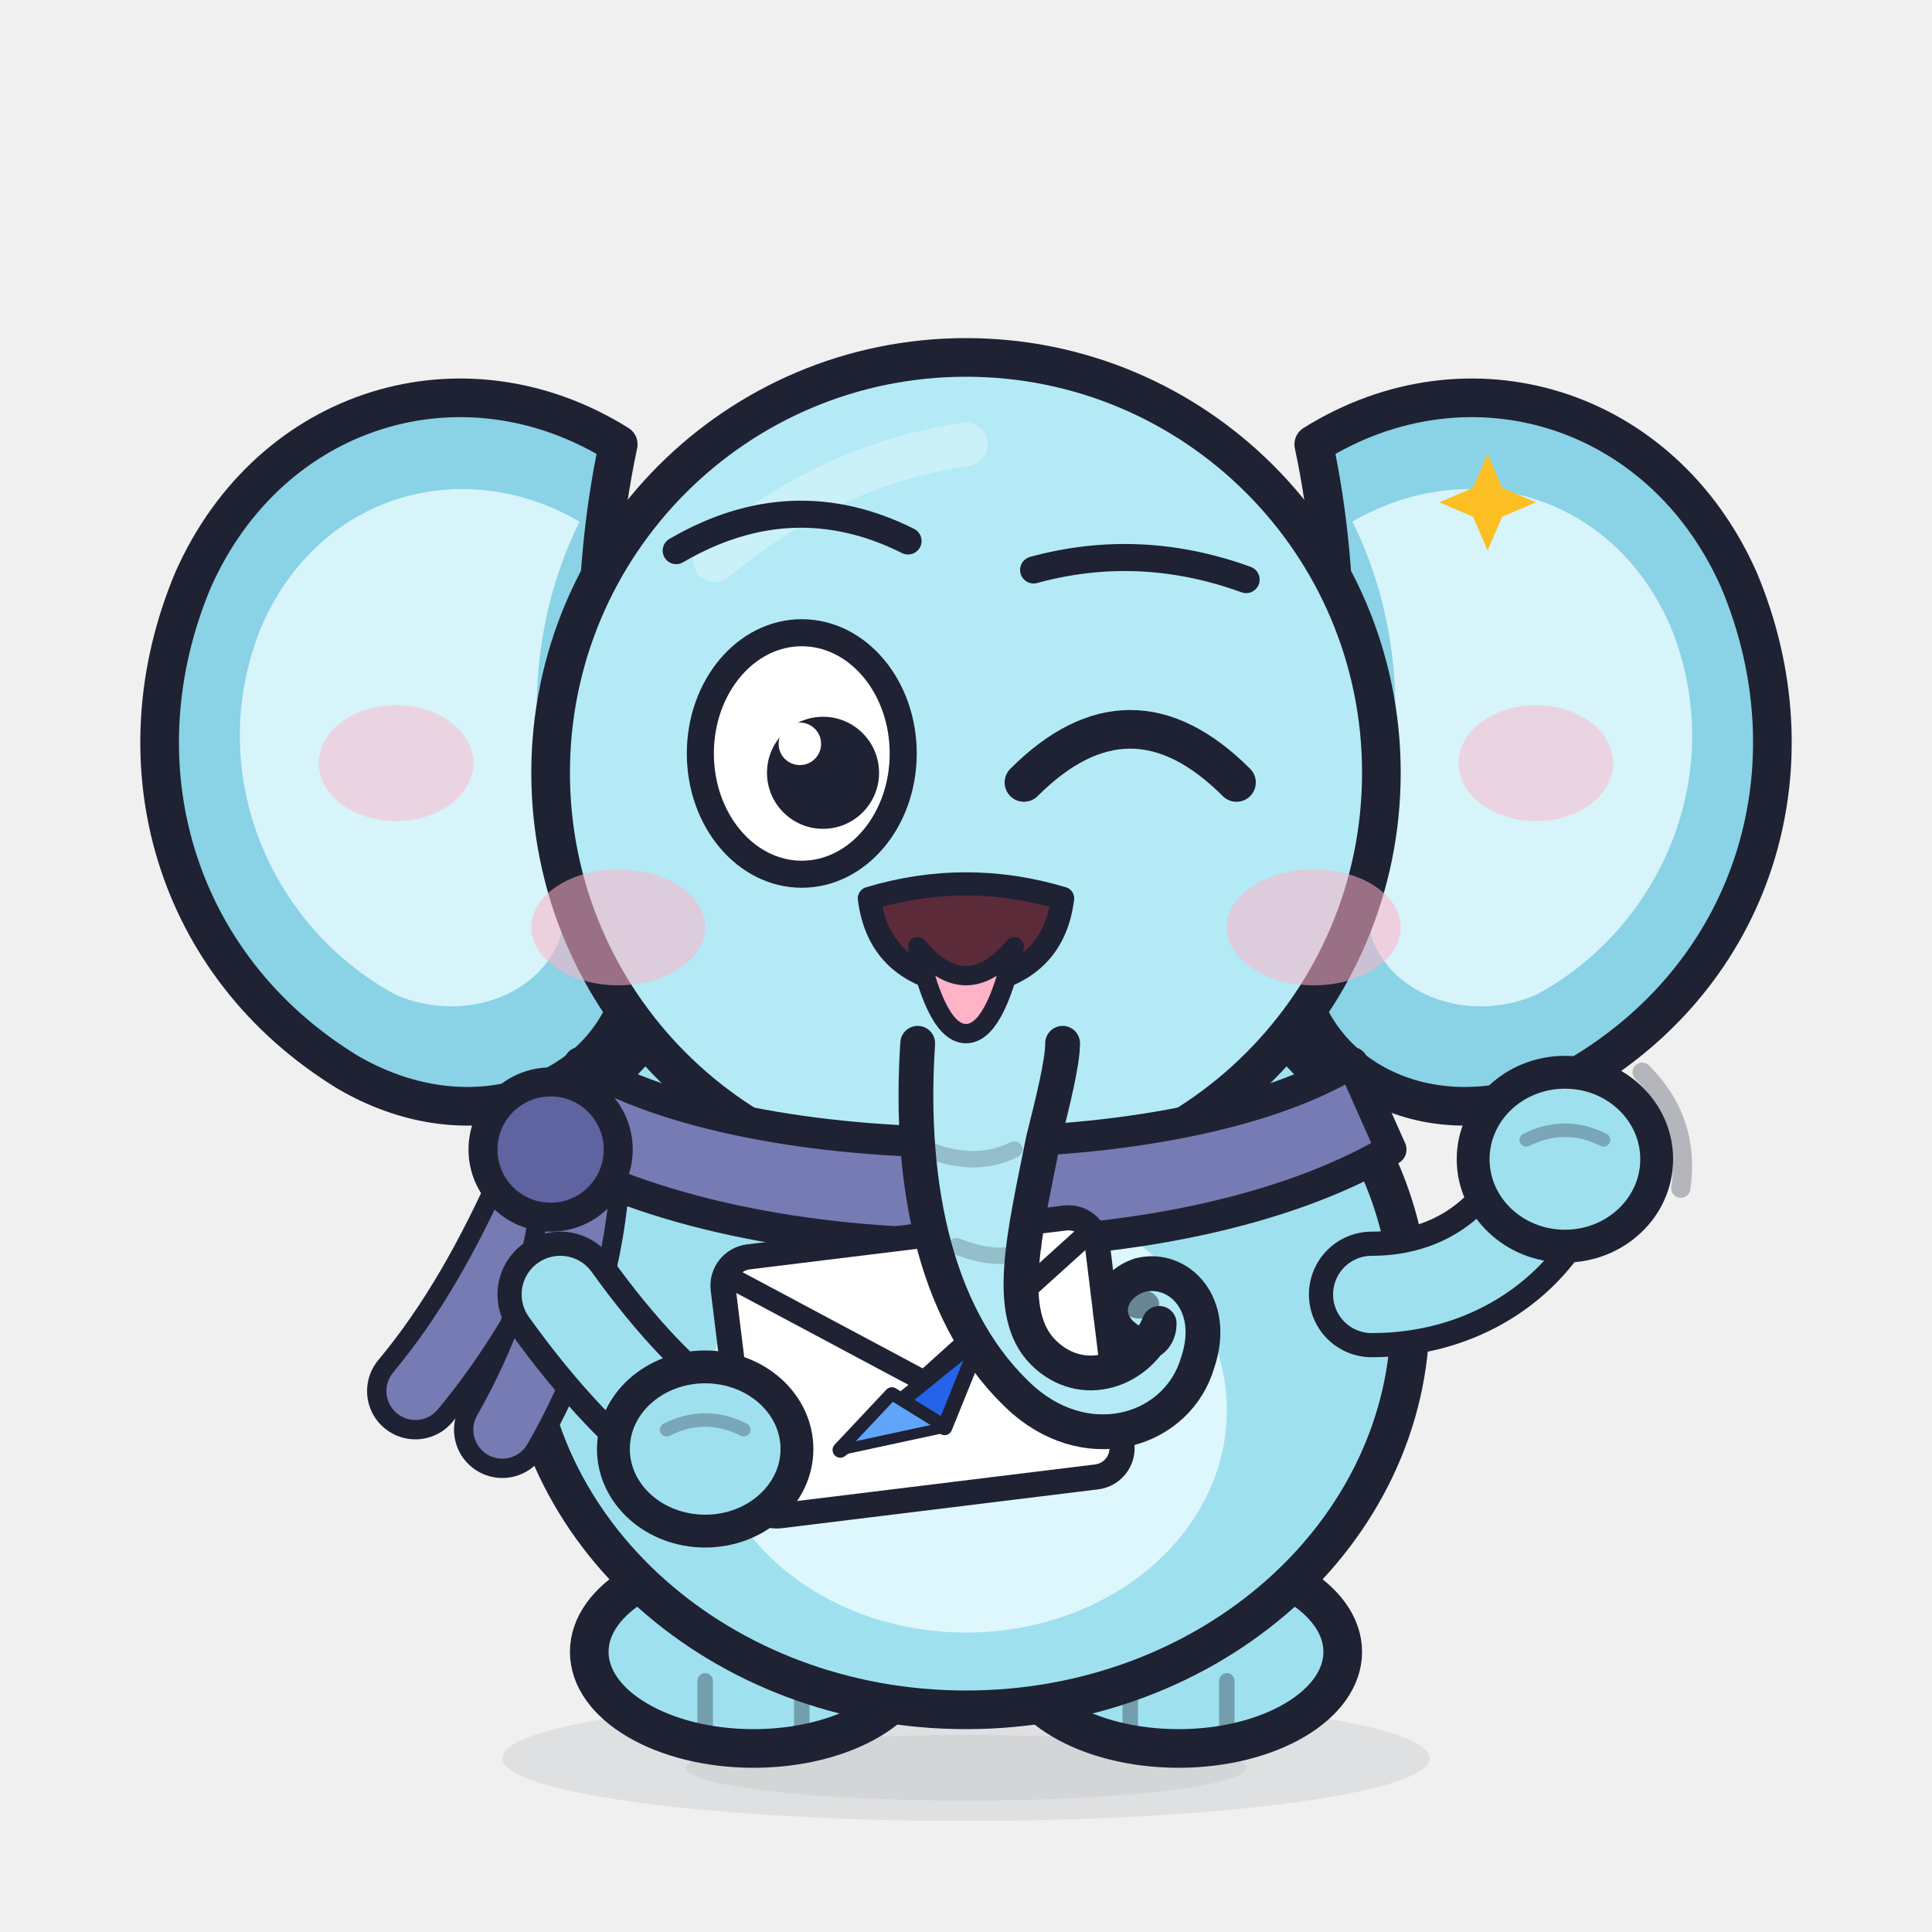
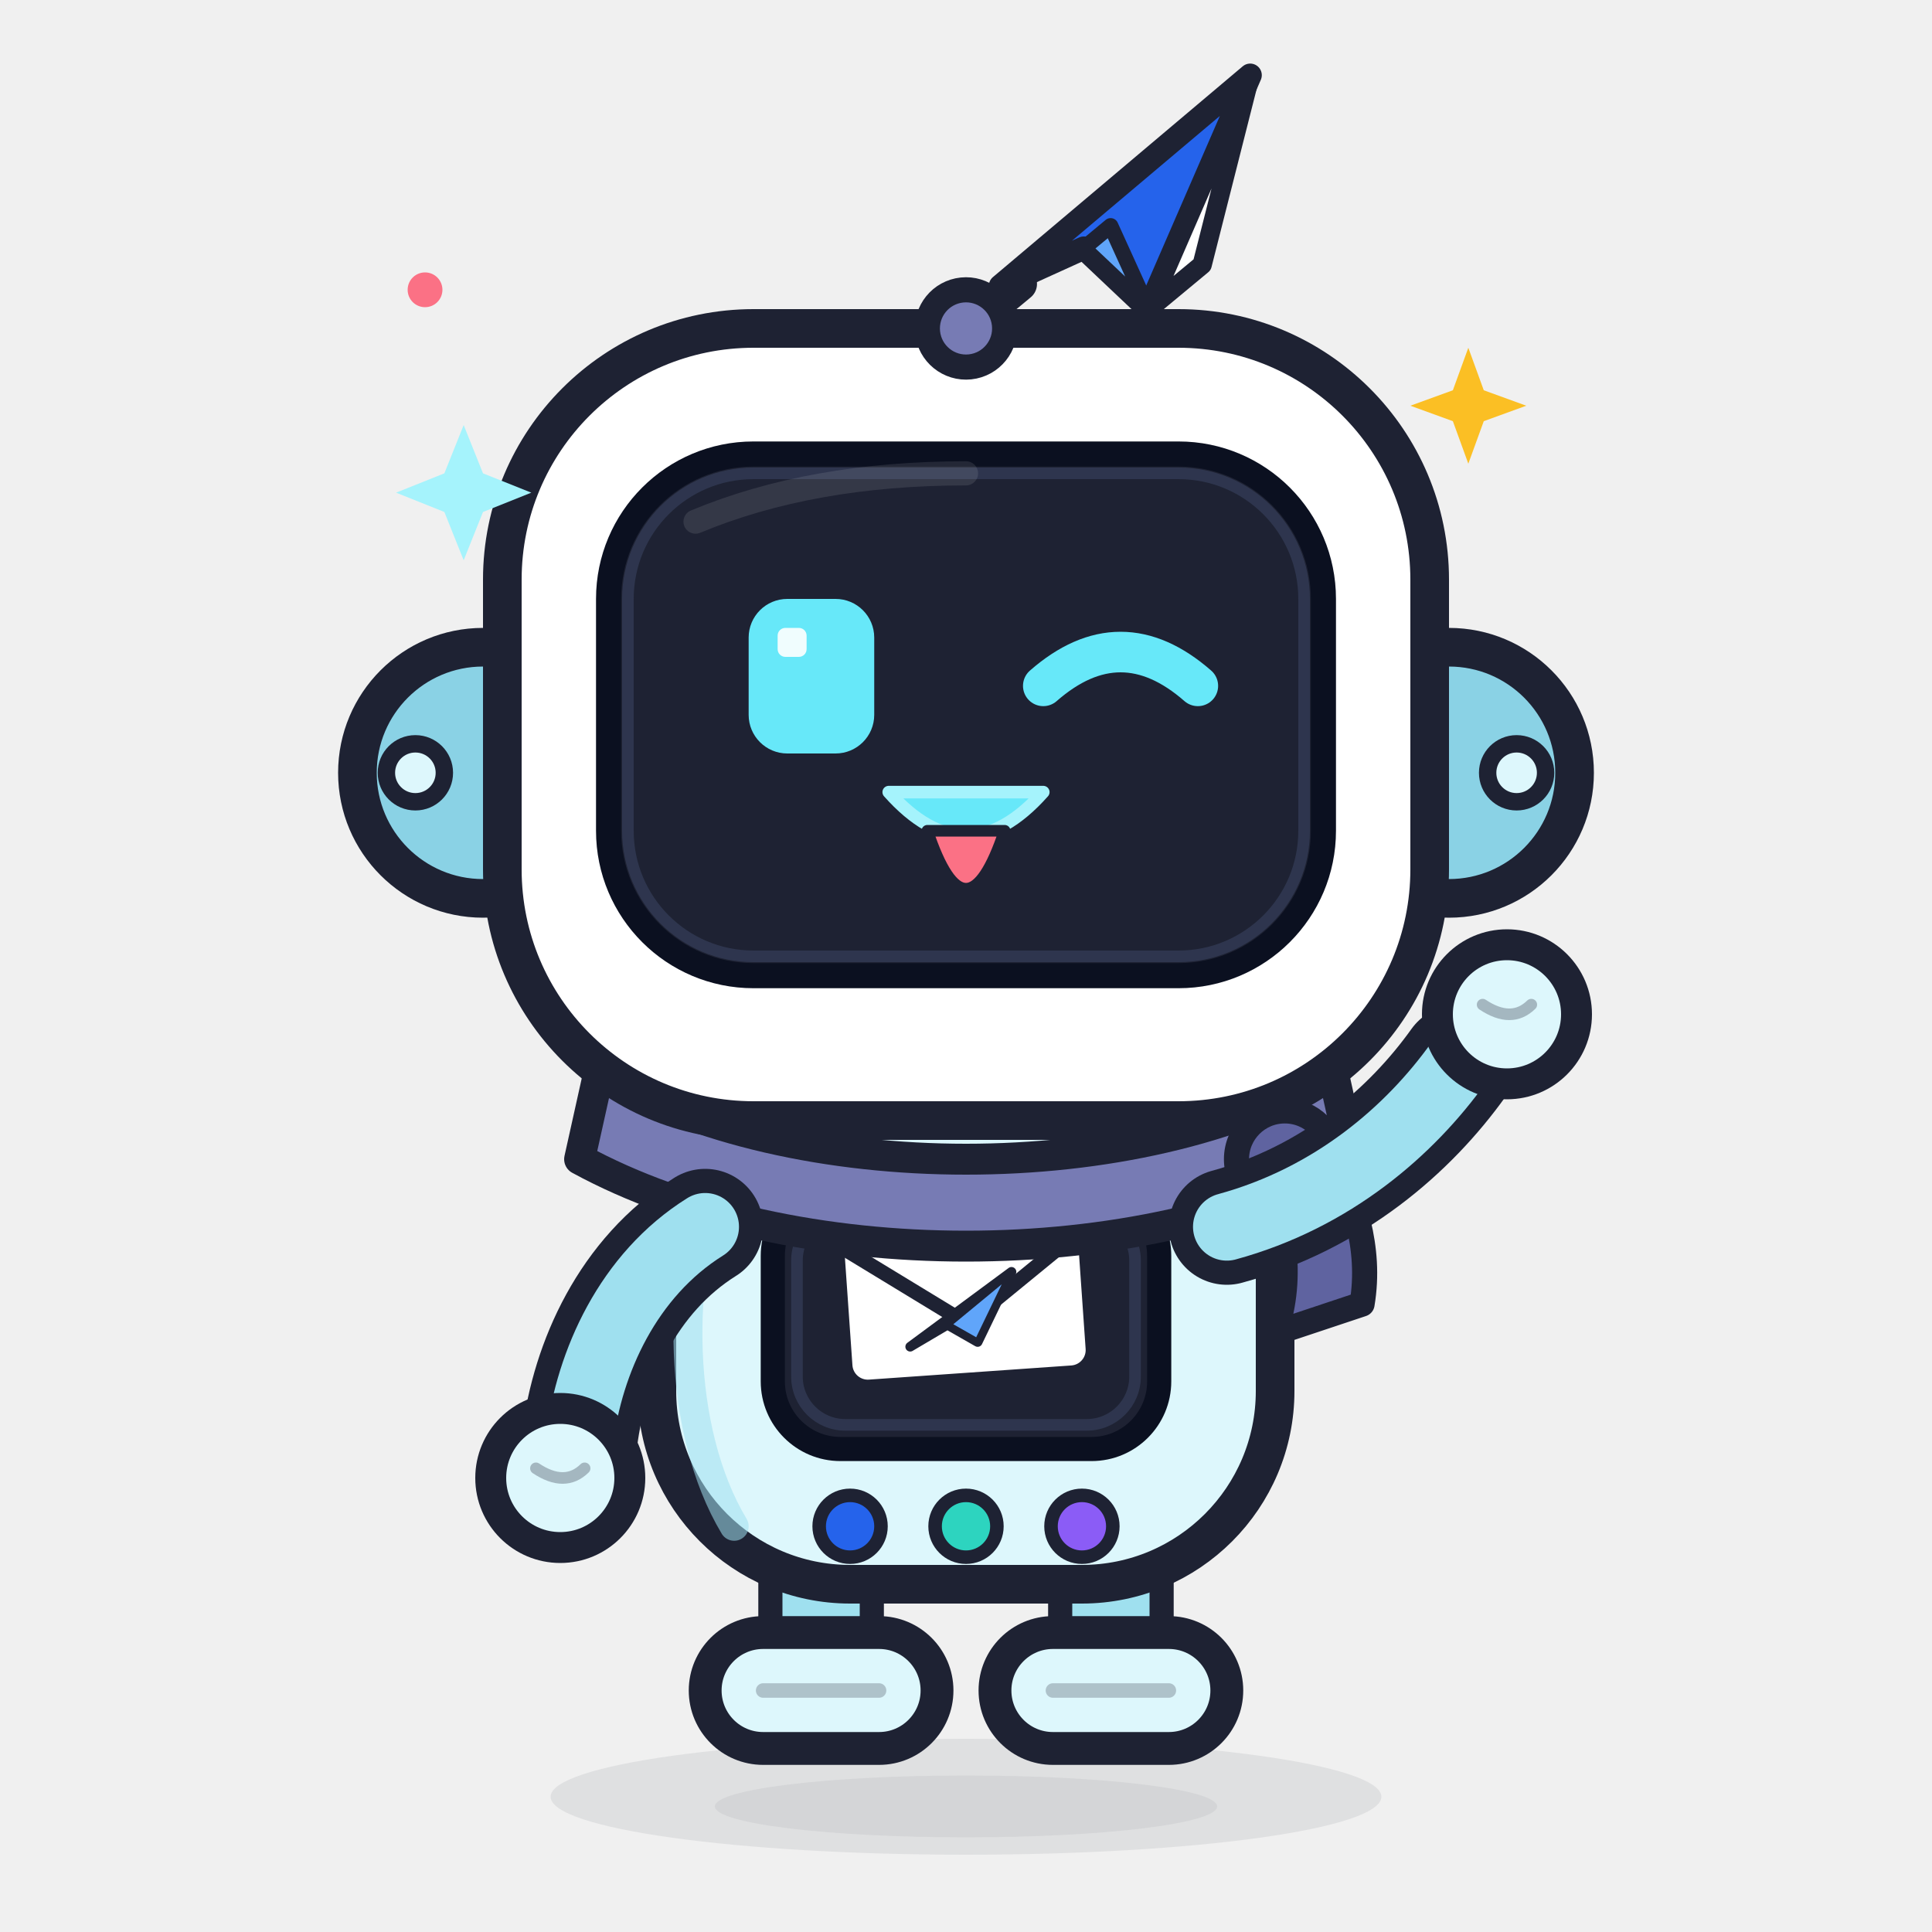
<svg xmlns="http://www.w3.org/2000/svg" width="88" height="88" viewBox="0 0 200 200" role="img" aria-labelledby="petTitle petDesc">
  <g stroke-linecap="round" stroke-linejoin="round">
-     <ellipse cx="100" cy="182" rx="48" ry="6.5" fill="#1E2233" opacity=".08" />
-     <ellipse cx="100" cy="183" rx="29" ry="3.4" fill="#1E2233" opacity=".06" />
-     <g fill="#9FE0EF" stroke="#1E2233" stroke-width="4">
-       <ellipse cx="78" cy="171" rx="17" ry="10" />
-       <ellipse cx="122" cy="171" rx="17" ry="10" />
+     <ellipse cx="100" cy="186" rx="43" ry="6" fill="#1E2233" opacity=".08" />
+     <ellipse cx="100" cy="187" rx="26" ry="3.2" fill="#1E2233" opacity=".06" />
+     <g>
+       <path d="M85 158 L85 172" fill="none" stroke="#1E2233" stroke-width="13" />
+       <path d="M85 158 L85 172" fill="none" stroke="#9FE0EF" stroke-width="8" />
+       <path d="M115 158 L115 172" fill="none" stroke="#1E2233" stroke-width="13" />
+       <path d="M115 158 L115 172" fill="none" stroke="#9FE0EF" stroke-width="8" />
+       <rect x="73" y="169" width="24" height="12" rx="6" fill="#DDF7FC" stroke="#1E2233" stroke-width="3.4" />
+       <rect x="103" y="169" width="24" height="12" rx="6" fill="#DDF7FC" stroke="#1E2233" stroke-width="3.4" />
+       <path d="M79 175 H91" fill="none" stroke="#1E2233" stroke-width="1.5" opacity=".25" />
+       <path d="M109 175 H121" fill="none" stroke="#1E2233" stroke-width="1.5" opacity=".25" />
    </g>
-     <g fill="none" stroke="#1E2233" stroke-width="1.6" opacity=".35">
-       <path d="M73 174v5" />
-       <path d="M83 174v5" />
-       <path d="M117 174v5" />
-       <path d="M127 174v5" />
-     </g>
-     <ellipse cx="100" cy="136" rx="46" ry="41" fill="#9FE0EF" stroke="#1E2233" stroke-width="4" />
-     <ellipse cx="100" cy="146" rx="27" ry="23" fill="#DDF7FC" />
-     <g transform="rotate(0 64 72)">
-       <path d="M64 46 C48 36 28 42 20 60 C12 79 18 100 36 111 C48 118 61 114 65 104 C66 100 66 96 65 92 C61 77 61 60 64 46 Z" fill="#8AD2E5" stroke="#1E2233" stroke-width="4" />
-       <path d="M60 54 C48 47 33 51 27 65 C21 80 28 96 41 103 C48 106 56 103 58 97 C59 93 58 89 57 85 C54 73 56 62 60 54 Z" fill="#D6F4FA" />
-       <ellipse cx="41" cy="79" rx="8" ry="6" fill="#FFB3C7" opacity=".5" />
-     </g>
-     <g transform="rotate(0 136 72)">
-       <path d="M136 46 C152 36 172 42 180 60 C188 79 182 100 164 111 C152 118 139 114 135 104 C134 100 134 96 135 92 C139 77 139 60 136 46 Z" fill="#8AD2E5" stroke="#1E2233" stroke-width="4" />
-       <path d="M140 54 C152 47 167 51 173 65 C179 80 172 96 159 103 C152 106 144 103 142 97 C141 93 142 89 143 85 C146 73 144 62 140 54 Z" fill="#D6F4FA" />
-       <ellipse cx="159" cy="79" rx="8" ry="6" fill="#FFB3C7" opacity=".5" />
-     </g>
-     <circle cx="100" cy="80" r="43" fill="#B3EAF5" stroke="#1E2233" stroke-width="4" />
-     <path d="M74 58 Q86 48 100 46" fill="none" stroke="#FFFFFF" stroke-width="4.5" opacity=".32" />
-     <ellipse cx="64" cy="96" rx="9" ry="6" fill="#FFB3C7" opacity=".55" />
-     <ellipse cx="136" cy="96" rx="9" ry="6" fill="#FFB3C7" opacity=".55" />
+     <rect x="68" y="110" width="64" height="54" rx="20" fill="#DDF7FC" stroke="#1E2233" stroke-width="4" />
+     <path d="M74 122 C70 132 70 148 76 158" fill="none" stroke="#9FE0EF" stroke-width="3" opacity=".55" />
    <g>
-       <ellipse cx="83" cy="78" rx="10.5" ry="12.5" fill="#FFFFFF" stroke="#1E2233" stroke-width="2.8" />
-       <circle cx="85.2" cy="80" r="5.8" fill="#1E2233" />
-       <circle cx="82.8" cy="77" r="2.2" fill="#FFFFFF" />
-       <path d="M106 81 Q117 70 128 81" fill="none" stroke="#1E2233" stroke-width="4" />
-     </g>
-     <g fill="none" stroke="#1E2233" stroke-width="2.8">
-       <path d="M70 57 Q82 50 94 56" />
-       <path d="M107 59 Q118 56 129 60" />
+       <rect x="80" y="123" width="40" height="27" rx="7" fill="#1E2233" stroke="#0B1020" stroke-width="2.5" />
+       <rect x="82.5" y="125.5" width="35" height="22" rx="5" fill="none" stroke="#3B4664" stroke-width="1.2" opacity=".55" />
+       <g transform="rotate(-4 100 136)">
+         <rect x="87" y="127" width="26" height="16" rx="2.5" fill="#FFFFFF" stroke="#1E2233" stroke-width="1.8" />
+         <path d="M88 128.5 L100 137 L112 128.5" fill="none" stroke="#1E2233" stroke-width="1.5" />
+         <path d="M94 139 L105 132 L101 139 L98 137 Z" fill="#2563EB" stroke="#1E2233" stroke-width="1" />
+         <path d="M98 137 L105 132 L101 139 Z" fill="#60A5FA" stroke="#1E2233" stroke-width=".7" />
+       </g>
+       <circle cx="88" cy="158" r="3.2" fill="#2563EB" opacity="1" stroke="#1E2233" stroke-width="1.4" />
+       <circle cx="100" cy="158" r="3.2" fill="#2DD4BF" opacity="1" stroke="#1E2233" stroke-width="1.4" />
+       <circle cx="112" cy="158" r="3.2" fill="#8B5CF6" opacity="1" stroke="#1E2233" stroke-width="1.4" />
    </g>
    <g>
-       <path d="M90 93 Q100 90 110 93 Q109 101 100 102 Q91 101 90 93 Z" fill="#5B2B3A" stroke="#1E2233" stroke-width="2.4" />
-       <path d="M95 98 Q100 104 105 98 Q103 107 100 107 Q97 107 95 98 Z" fill="#FFB3C7" stroke="#1E2233" stroke-width="2" />
+       <path d="M62 111 C82 123 118 123 138 111 L140 120 C118 132 82 132 60 120 Z" fill="#777BB4" stroke="#1E2233" stroke-width="3.2" />
+       <path d="M130 120 C133 126 134 132 132 138 L141 135 C142 129 140 124 138 119 Z" fill="#5F63A0" stroke="#1E2233" stroke-width="2.6" />
+       <circle cx="133" cy="120" r="5" fill="#5F63A0" stroke="#1E2233" stroke-width="2.6" />
    </g>
    <g>
-       <path d="M56 122 C52 131 48 138 43 144" fill="none" stroke="#1E2233" stroke-width="10" />
-       <path d="M56 122 C52 131 48 138 43 144" fill="none" stroke="#777BB4" stroke-width="6" />
-       <path d="M60 124 C59 133 56 141 52 148" fill="none" stroke="#1E2233" stroke-width="10" />
-       <path d="M60 124 C59 133 56 141 52 148" fill="none" stroke="#777BB4" stroke-width="6" />
-       <path d="M60 110 C78 121 122 121 140 110 L144 119 C122 132 78 132 56 119 Z" fill="#777BB4" stroke="#1E2233" stroke-width="3.2" />
-       <circle cx="57" cy="119" r="7" fill="#5F63A0" stroke="#1E2233" stroke-width="3" />
+       <circle cx="50" cy="80" r="13" fill="#8AD2E5" stroke="#1E2233" stroke-width="4" />
+       <circle cx="150" cy="80" r="13" fill="#8AD2E5" stroke="#1E2233" stroke-width="4" />
+       <circle cx="43" cy="80" r="3" fill="#DDF7FC" stroke="#1E2233" stroke-width="1.8" />
+       <circle cx="157" cy="80" r="3" fill="#DDF7FC" stroke="#1E2233" stroke-width="1.8" />
+       <rect x="52" y="34" width="96" height="82" rx="26" fill="#FFFFFF" stroke="#1E2233" stroke-width="4" />
+       <rect x="63" y="47" width="74" height="54" rx="15" fill="#1E2233" stroke="#0B1020" stroke-width="2.6" />
+       <rect x="65" y="49" width="70" height="50" rx="13" fill="none" stroke="#3B4664" stroke-width="1.2" opacity=".55" />
+       <path d="M72 54 Q84 49 100 49" fill="none" stroke="#FFFFFF" stroke-width="2.5" opacity=".1" />
    </g>
-     <g transform="rotate(-7 95.5 141.5)">
-       <rect x="76" y="128" width="39" height="27" rx="3" fill="#FFFFFF" stroke="#1E2233" stroke-width="2.6" />
-       <path d="M77 130 L95.5 143 L114 130" fill="none" stroke="#1E2233" stroke-width="2.2" />
-       <path d="M86 149 L102 139 L97 148 L92 144 Z" fill="#2563EB" stroke="#1E2233" stroke-width="1.6" />
-       <path d="M86 149 L92 144 L97 148 Z" fill="#60A5FA" stroke="#1E2233" stroke-width="1.1" />
+     <g>
+       <rect x="77.5" y="62" width="13" height="16" rx="4" fill="#67E8F9" />
+       <rect x="80.5" y="65" width="3" height="3" rx=".8" fill="#FFFFFF" opacity=".9" />
+       <path d="M108 71 Q116 64 124 71" fill="none" stroke="#67E8F9" stroke-width="4.2" />
+       <path d="M92 82 Q100 91 108 82 Z" fill="#67E8F9" stroke="#A5F3FC" stroke-width="1.3" />
+       <path d="M96 86 Q100 98 104 86 Z" fill="#FB7185" stroke="#1E2233" stroke-width="1.2" />
    </g>
-     <path d="M58 134 C63 141 68 146 71 148" fill="none" stroke="#1E2233" stroke-width="13" />
-     <path d="M58 134 C63 141 68 146 71 148" fill="none" stroke="#9FE0EF" stroke-width="8" />
-     <ellipse cx="73" cy="150" rx="9.5" ry="8.5" fill="#9FE0EF" stroke="#1E2233" stroke-width="3.4" />
-     <path d="M69 148 q4 -2 8 0" fill="none" stroke="#1E2233" stroke-width="1.4" opacity=".3" />
-     <path d="M95 108 C94 123 97 137 106 145 C113 151 122 148 124 141 C126 135 122 131 118 132 C115 133 114 136 116 138 C118 140 120 139 120 137 C118 142 112 144 108 140 C104 136 106 128 108 118 C109 114 110 110 110 108" fill="#B3EAF5" />
-     <path d="M95 108 C94 123 97 137 106 145 C113 151 122 148 124 141 C126 135 122 131 118 132 C115 133 114 136 116 138 C118 140 120 139 120 137 C118 142 112 144 108 140 C104 136 106 128 108 118 C109 114 110 110 110 108" fill="none" stroke="#1E2233" stroke-width="3.6" />
-     <ellipse cx="118" cy="135" rx="2" ry="1.5" fill="#1E2233" opacity=".5" />
-     <path d="M96 119 Q101 121 105 119" fill="none" stroke="#1E2233" stroke-width="1.7" opacity=".22" />
-     <path d="M99 129 Q104 131 107 129" fill="none" stroke="#1E2233" stroke-width="1.7" opacity=".22" />
-     <path d="M142 134 C150 134 156 130 159 125" fill="none" stroke="#1E2233" stroke-width="13" />
-     <path d="M142 134 C150 134 156 130 159 125" fill="none" stroke="#9FE0EF" stroke-width="8" />
-     <ellipse cx="162" cy="120" rx="9.5" ry="9" fill="#9FE0EF" stroke="#1E2233" stroke-width="3.4" />
-     <path d="M158 118 q4 -2 8 0" fill="none" stroke="#1E2233" stroke-width="1.4" opacity=".3" />
-     <path d="M170 111 Q175 116 174 123" fill="none" stroke="#1E2233" stroke-width="2" opacity=".28" />
-     <path d="M154 47 L155.5 50.5 L159 52 L155.5 53.5 L154 57 L152.5 53.5 L149 52 L152.5 50.5 Z" fill="#FBBF24" opacity="1" />
+     <path d="M73 127 C65 132 61 141 60 149" fill="none" stroke="#1E2233" stroke-width="12" />
+     <path d="M73 127 C65 132 61 141 60 149" fill="none" stroke="#9FE0EF" stroke-width="7" />
+     <circle cx="58" cy="153" r="7.2" fill="#DDF7FC" stroke="#1E2233" stroke-width="3.2" />
+     <path d="M55.48 152 q3 2 5.04 0" fill="none" stroke="#1E2233" stroke-width="1.2" opacity=".3" />
+     <path d="M127 127 C138 124 146 117 151 110" fill="none" stroke="#1E2233" stroke-width="12" />
+     <path d="M127 127 C138 124 146 117 151 110" fill="none" stroke="#9FE0EF" stroke-width="7" />
+     <circle cx="156" cy="105" r="7.2" fill="#DDF7FC" stroke="#1E2233" stroke-width="3.2" />
+     <path d="M153.48 104 q3 2 5.04 0" fill="none" stroke="#1E2233" stroke-width="1.2" opacity=".3" />
+     <g transform="rotate(-6 100 34)">
+       <path d="M100 34 L106 30" fill="none" stroke="#1E2233" stroke-width="3.6" />
+       <circle cx="100" cy="34" r="4" fill="#777BB4" stroke="#1E2233" stroke-width="2.6" />
+       <g transform="translate(0 5)">
+         <path d="M104 25 L132 6 L119 29 L113 22 Z" fill="#2563EB" stroke="#1E2233" stroke-width="2.4" />
+         <path d="M119 29 L132 6 L125 25 Z" fill="#FFFFFF" stroke="#1E2233" stroke-width="2" />
+         <path d="M113 22 L119 29 L116 20 Z" fill="#60A5FA" stroke="#1E2233" stroke-width="1.6" />
+       </g>
+     </g>
+     <g>
+       <path d="M48 44 L50 49 L55 51 L50 53 L48 58 L46 53 L41 51 L46 49 Z" fill="#A5F3FC" />
+       <path d="M152 36 L153.6 40.4 L158 42 L153.6 43.6 L152 48 L150.4 43.6 L146 42 L150.4 40.4 Z" fill="#FBBF24" />
+       <circle cx="44" cy="30" r="1.8" fill="#FB7185" />
+     </g>
  </g>
</svg>
